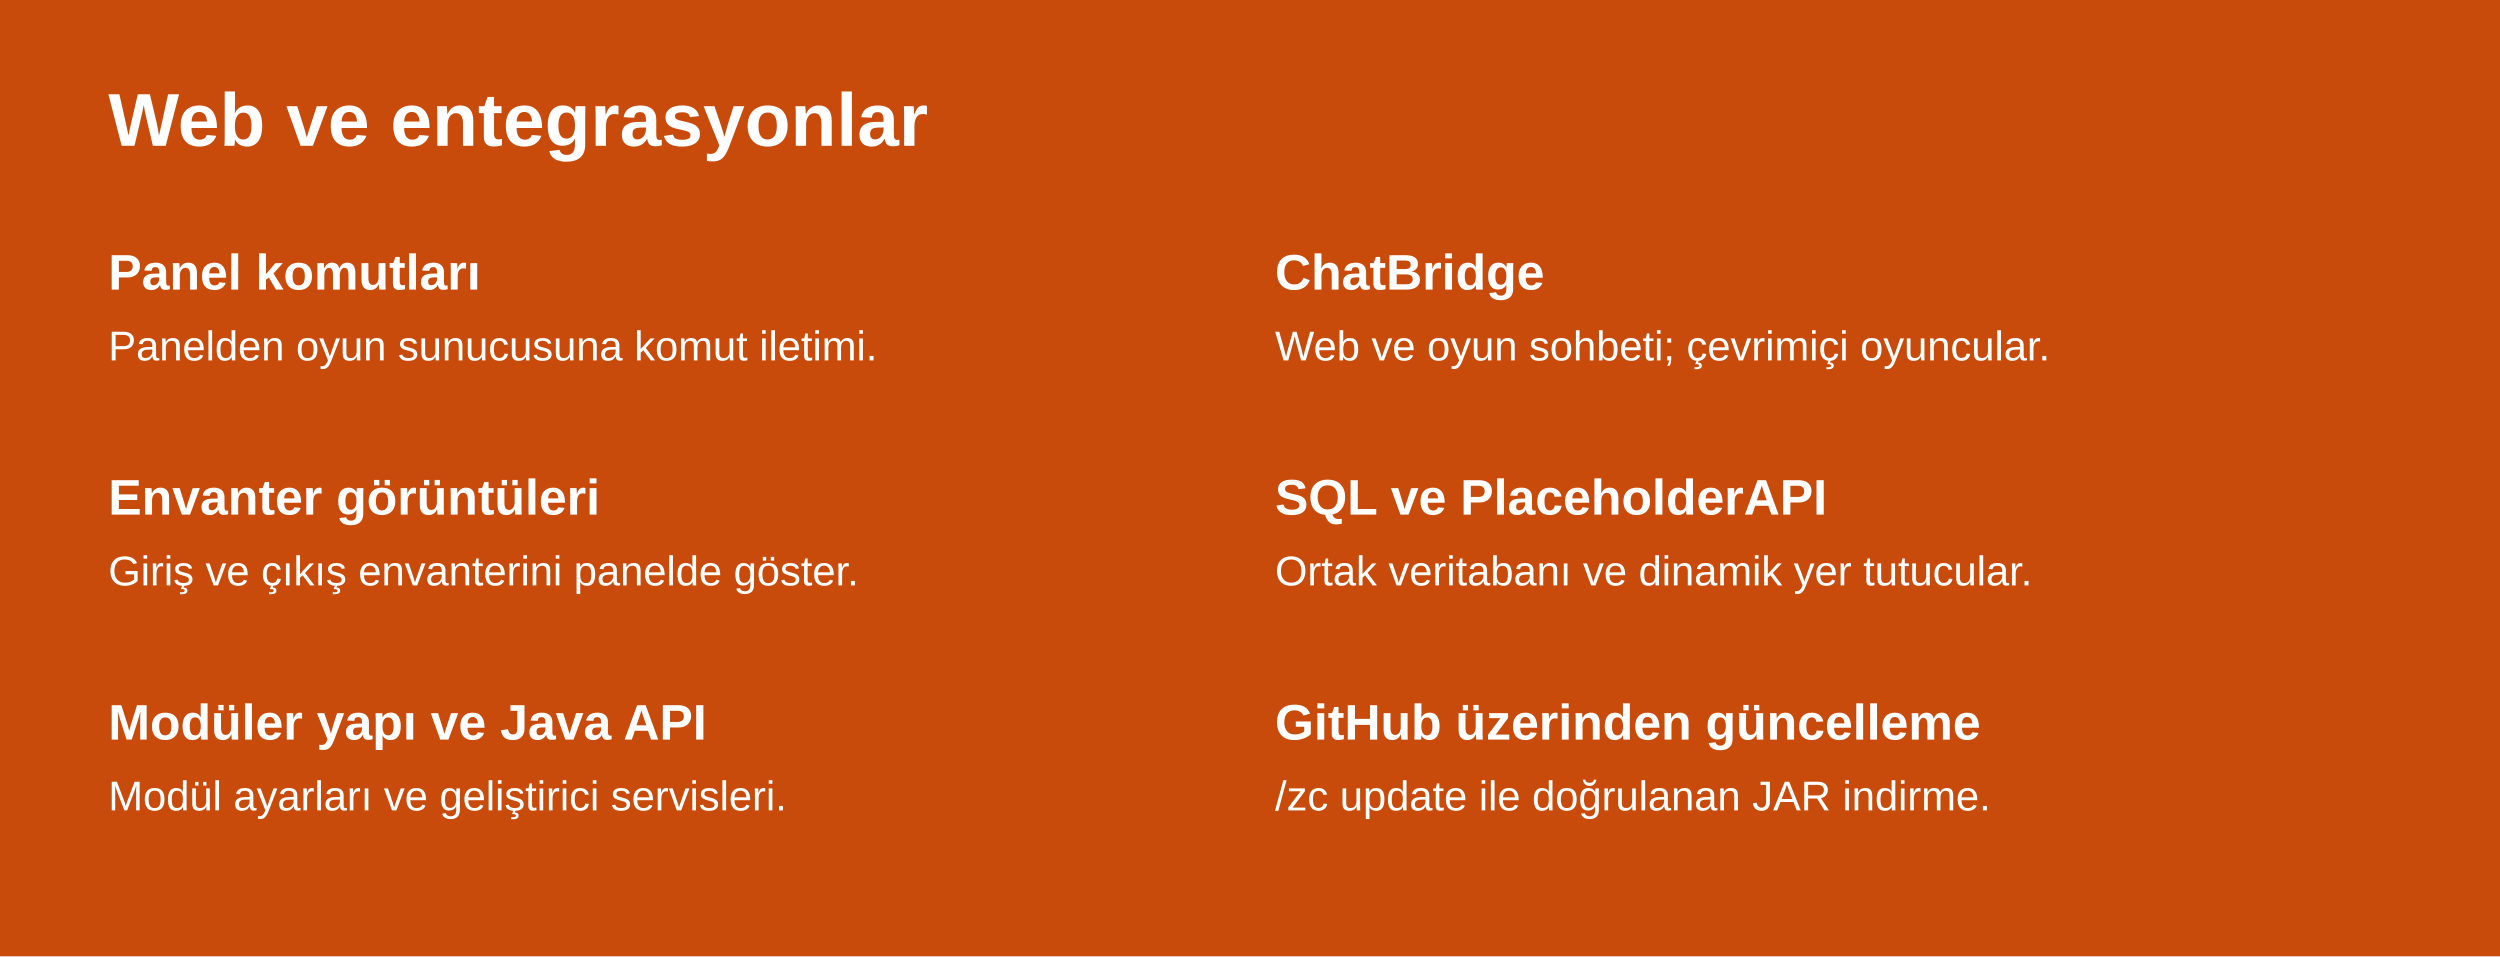
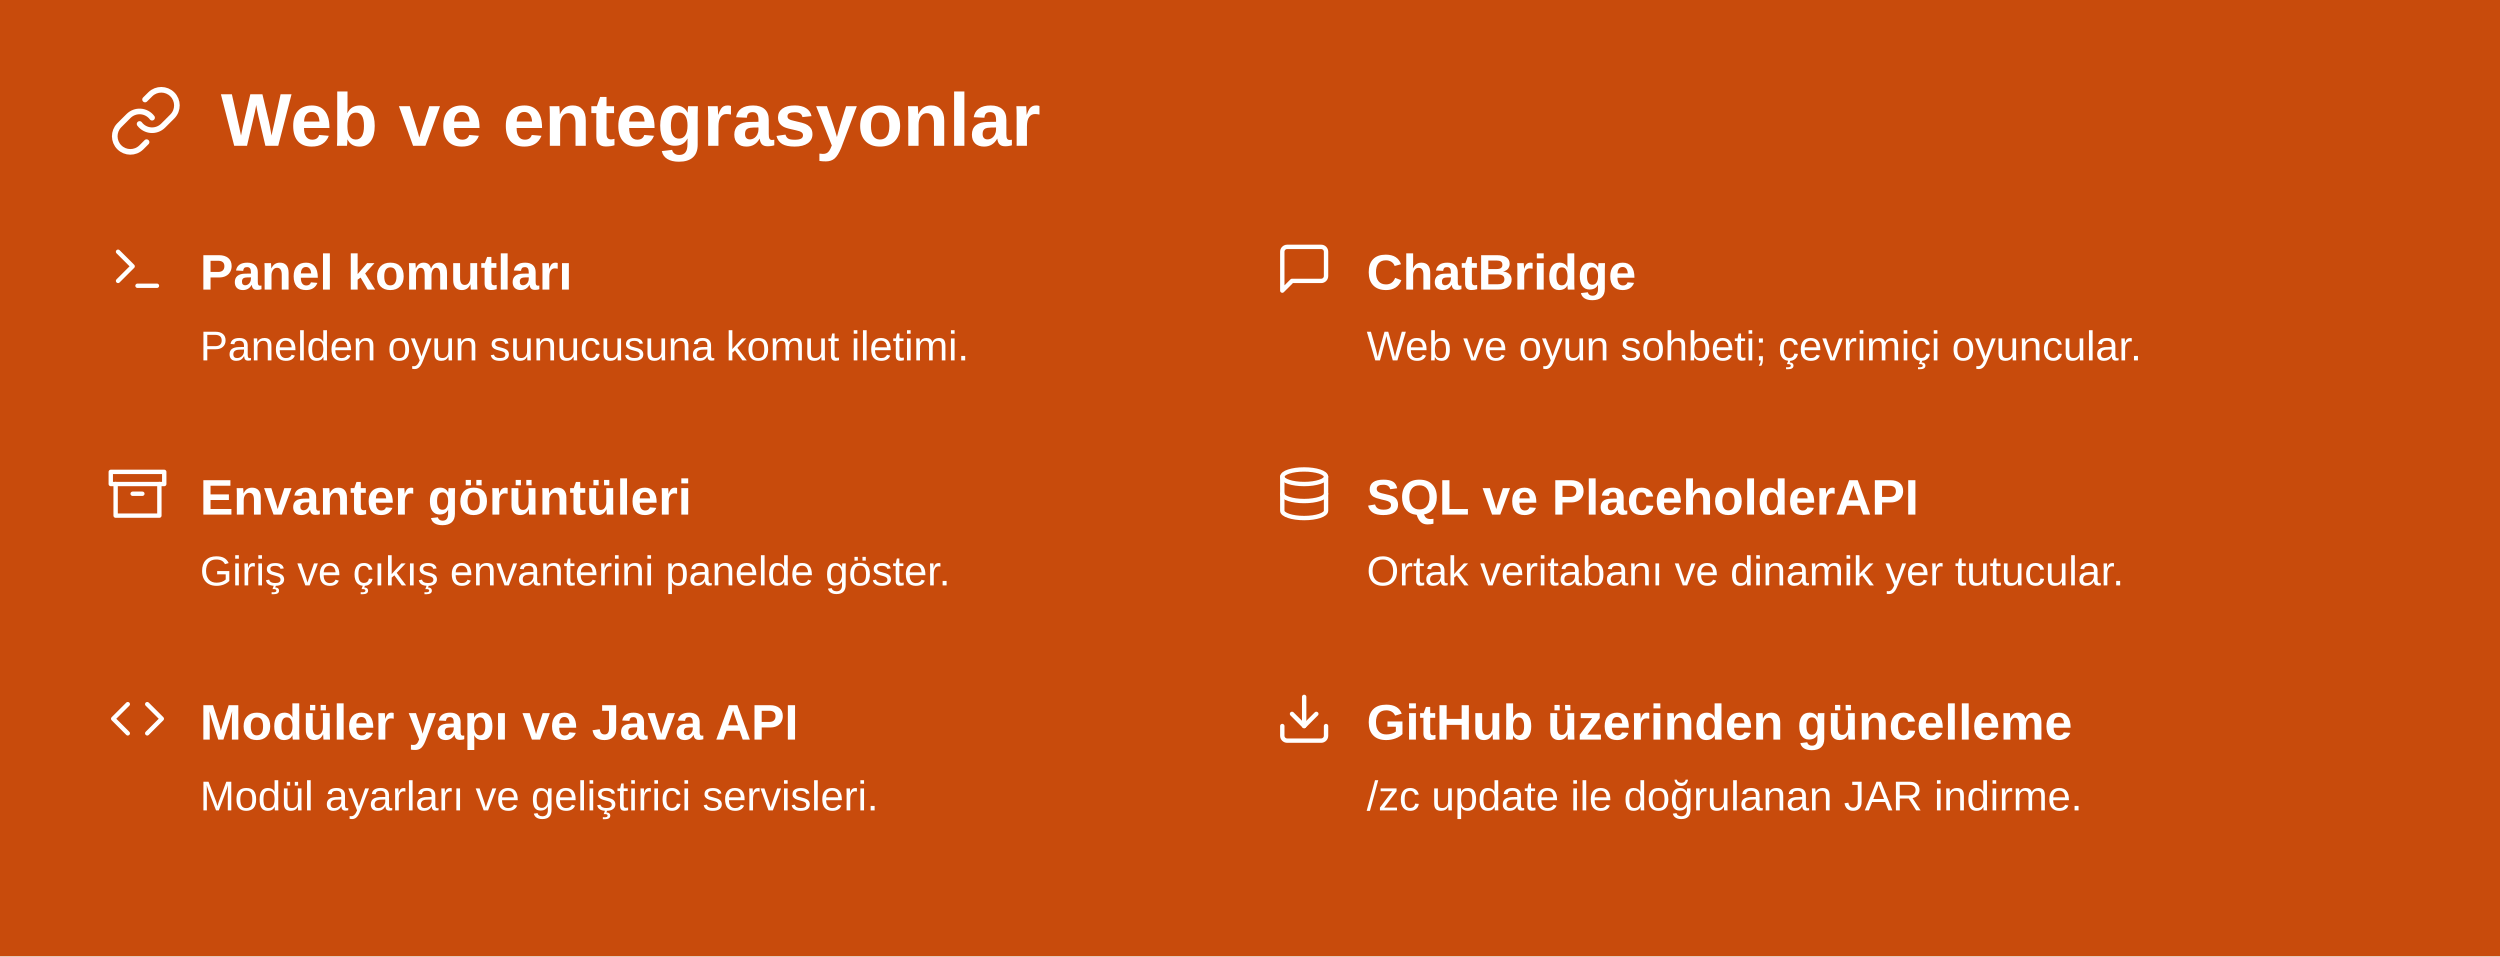
<svg xmlns="http://www.w3.org/2000/svg" width="1200" height="459" viewBox="0 0 1200 459" role="img" aria-labelledby="title desc">
  <rect width="1200" height="459" fill="#C84B0C" />
  <g fill="#fff" font-family="Segoe UI,Arial,sans-serif">
-     <text x="52" y="70" font-size="36" font-weight="700">Web ve entegrasyonlar</text>
-     <text x="52" y="139" font-size="24" font-weight="700">Panel komutları</text>
-     <text x="52" y="173" font-size="20">Panelden oyun sunucusuna komut iletimi.</text>
-     <text x="612" y="139" font-size="24" font-weight="700">ChatBridge</text>
-     <text x="612" y="173" font-size="20">Web ve oyun sohbeti; çevrimiçi oyuncular.</text>
-     <text x="52" y="247" font-size="24" font-weight="700">Envanter görüntüleri</text>
-     <text x="52" y="281" font-size="20">Giriş ve çıkış envanterini panelde göster.</text>
-     <text x="612" y="247" font-size="24" font-weight="700">SQL ve PlaceholderAPI</text>
-     <text x="612" y="281" font-size="20">Ortak veritabanı ve dinamik yer tutucular.</text>
-     <text x="52" y="355" font-size="24" font-weight="700">Modüler yapı ve Java API</text>
-     <text x="52" y="389" font-size="20">Modül ayarları ve geliştirici servisleri.</text>
-     <text x="612" y="355" font-size="24" font-weight="700">GitHub üzerinden güncelleme</text>
-     <text x="612" y="389" font-size="20">/zc update ile doğrulanan JAR indirme.</text>
+     <g data-feather="link" transform="translate(52 40) scale(1.5)" fill="none" stroke="#fff" stroke-width="1.8" stroke-linecap="round" stroke-linejoin="round">
+       <path d="M10 13a5 5 0 0 0 7.54.54l3-3a5 5 0 0 0-7.07-7.07l-1.72 1.71" />
+       <path d="M14 11a5 5 0 0 0-7.54-.54l-3 3a5 5 0 0 0 7.07 7.07l1.71-1.71" />
+     </g>
+     <text x="106" y="70" font-size="36" font-weight="700">Web ve entegrasyonlar</text>
+     <g data-feather="terminal" transform="translate(52 115) scale(1.1667)" fill="none" stroke="#fff" stroke-width="1.8" stroke-linecap="round" stroke-linejoin="round">
+       <polyline points="4 17 10 11 4 5" />
+       <line x1="12" y1="19" x2="20" y2="19" />
+     </g>
+     <text x="96" y="139" font-size="24" font-weight="700">Panel komutları</text>
+     <text x="96" y="173" font-size="20">Panelden oyun sunucusuna komut iletimi.</text>
+     <g data-feather="message-square" transform="translate(612 115) scale(1.1667)" fill="none" stroke="#fff" stroke-width="1.8" stroke-linecap="round" stroke-linejoin="round">
+       <path d="M21 15a2 2 0 0 1-2 2H7l-4 4V5a2 2 0 0 1 2-2h14a2 2 0 0 1 2 2z" />
+     </g>
+     <text x="656" y="139" font-size="24" font-weight="700">ChatBridge</text>
+     <text x="656" y="173" font-size="20">Web ve oyun sohbeti; çevrimiçi oyuncular.</text>
+     <g data-feather="archive" transform="translate(52 223) scale(1.1667)" fill="none" stroke="#fff" stroke-width="1.8" stroke-linecap="round" stroke-linejoin="round">
+       <polyline points="21 8 21 21 3 21 3 8" />
+       <rect x="1" y="3" width="22" height="5" />
+       <line x1="10" y1="12" x2="14" y2="12" />
+     </g>
+     <text x="96" y="247" font-size="24" font-weight="700">Envanter görüntüleri</text>
+     <text x="96" y="281" font-size="20">Giriş ve çıkış envanterini panelde göster.</text>
+     <g data-feather="database" transform="translate(612 223) scale(1.1667)" fill="none" stroke="#fff" stroke-width="1.8" stroke-linecap="round" stroke-linejoin="round">
+       <ellipse cx="12" cy="5" rx="9" ry="3" />
+       <path d="M21 12c0 1.66-4 3-9 3s-9-1.34-9-3" />
+       <path d="M3 5v14c0 1.66 4 3 9 3s9-1.34 9-3V5" />
+     </g>
+     <text x="656" y="247" font-size="24" font-weight="700">SQL ve PlaceholderAPI</text>
+     <text x="656" y="281" font-size="20">Ortak veritabanı ve dinamik yer tutucular.</text>
+     <g data-feather="code" transform="translate(52 331) scale(1.1667)" fill="none" stroke="#fff" stroke-width="1.8" stroke-linecap="round" stroke-linejoin="round">
+       <polyline points="16 18 22 12 16 6" />
+       <polyline points="8 6 2 12 8 18" />
+     </g>
+     <text x="96" y="355" font-size="24" font-weight="700">Modüler yapı ve Java API</text>
+     <text x="96" y="389" font-size="20">Modül ayarları ve geliştirici servisleri.</text>
+     <g data-feather="download" transform="translate(612 331) scale(1.1667)" fill="none" stroke="#fff" stroke-width="1.8" stroke-linecap="round" stroke-linejoin="round">
+       <path d="M21 15v4a2 2 0 0 1-2 2H5a2 2 0 0 1-2-2v-4" />
+       <polyline points="7 10 12 15 17 10" />
+       <line x1="12" y1="15" x2="12" y2="3" />
+     </g>
+     <text x="656" y="355" font-size="24" font-weight="700">GitHub üzerinden güncelleme</text>
+     <text x="656" y="389" font-size="20">/zc update ile doğrulanan JAR indirme.</text>
  </g>
</svg>
